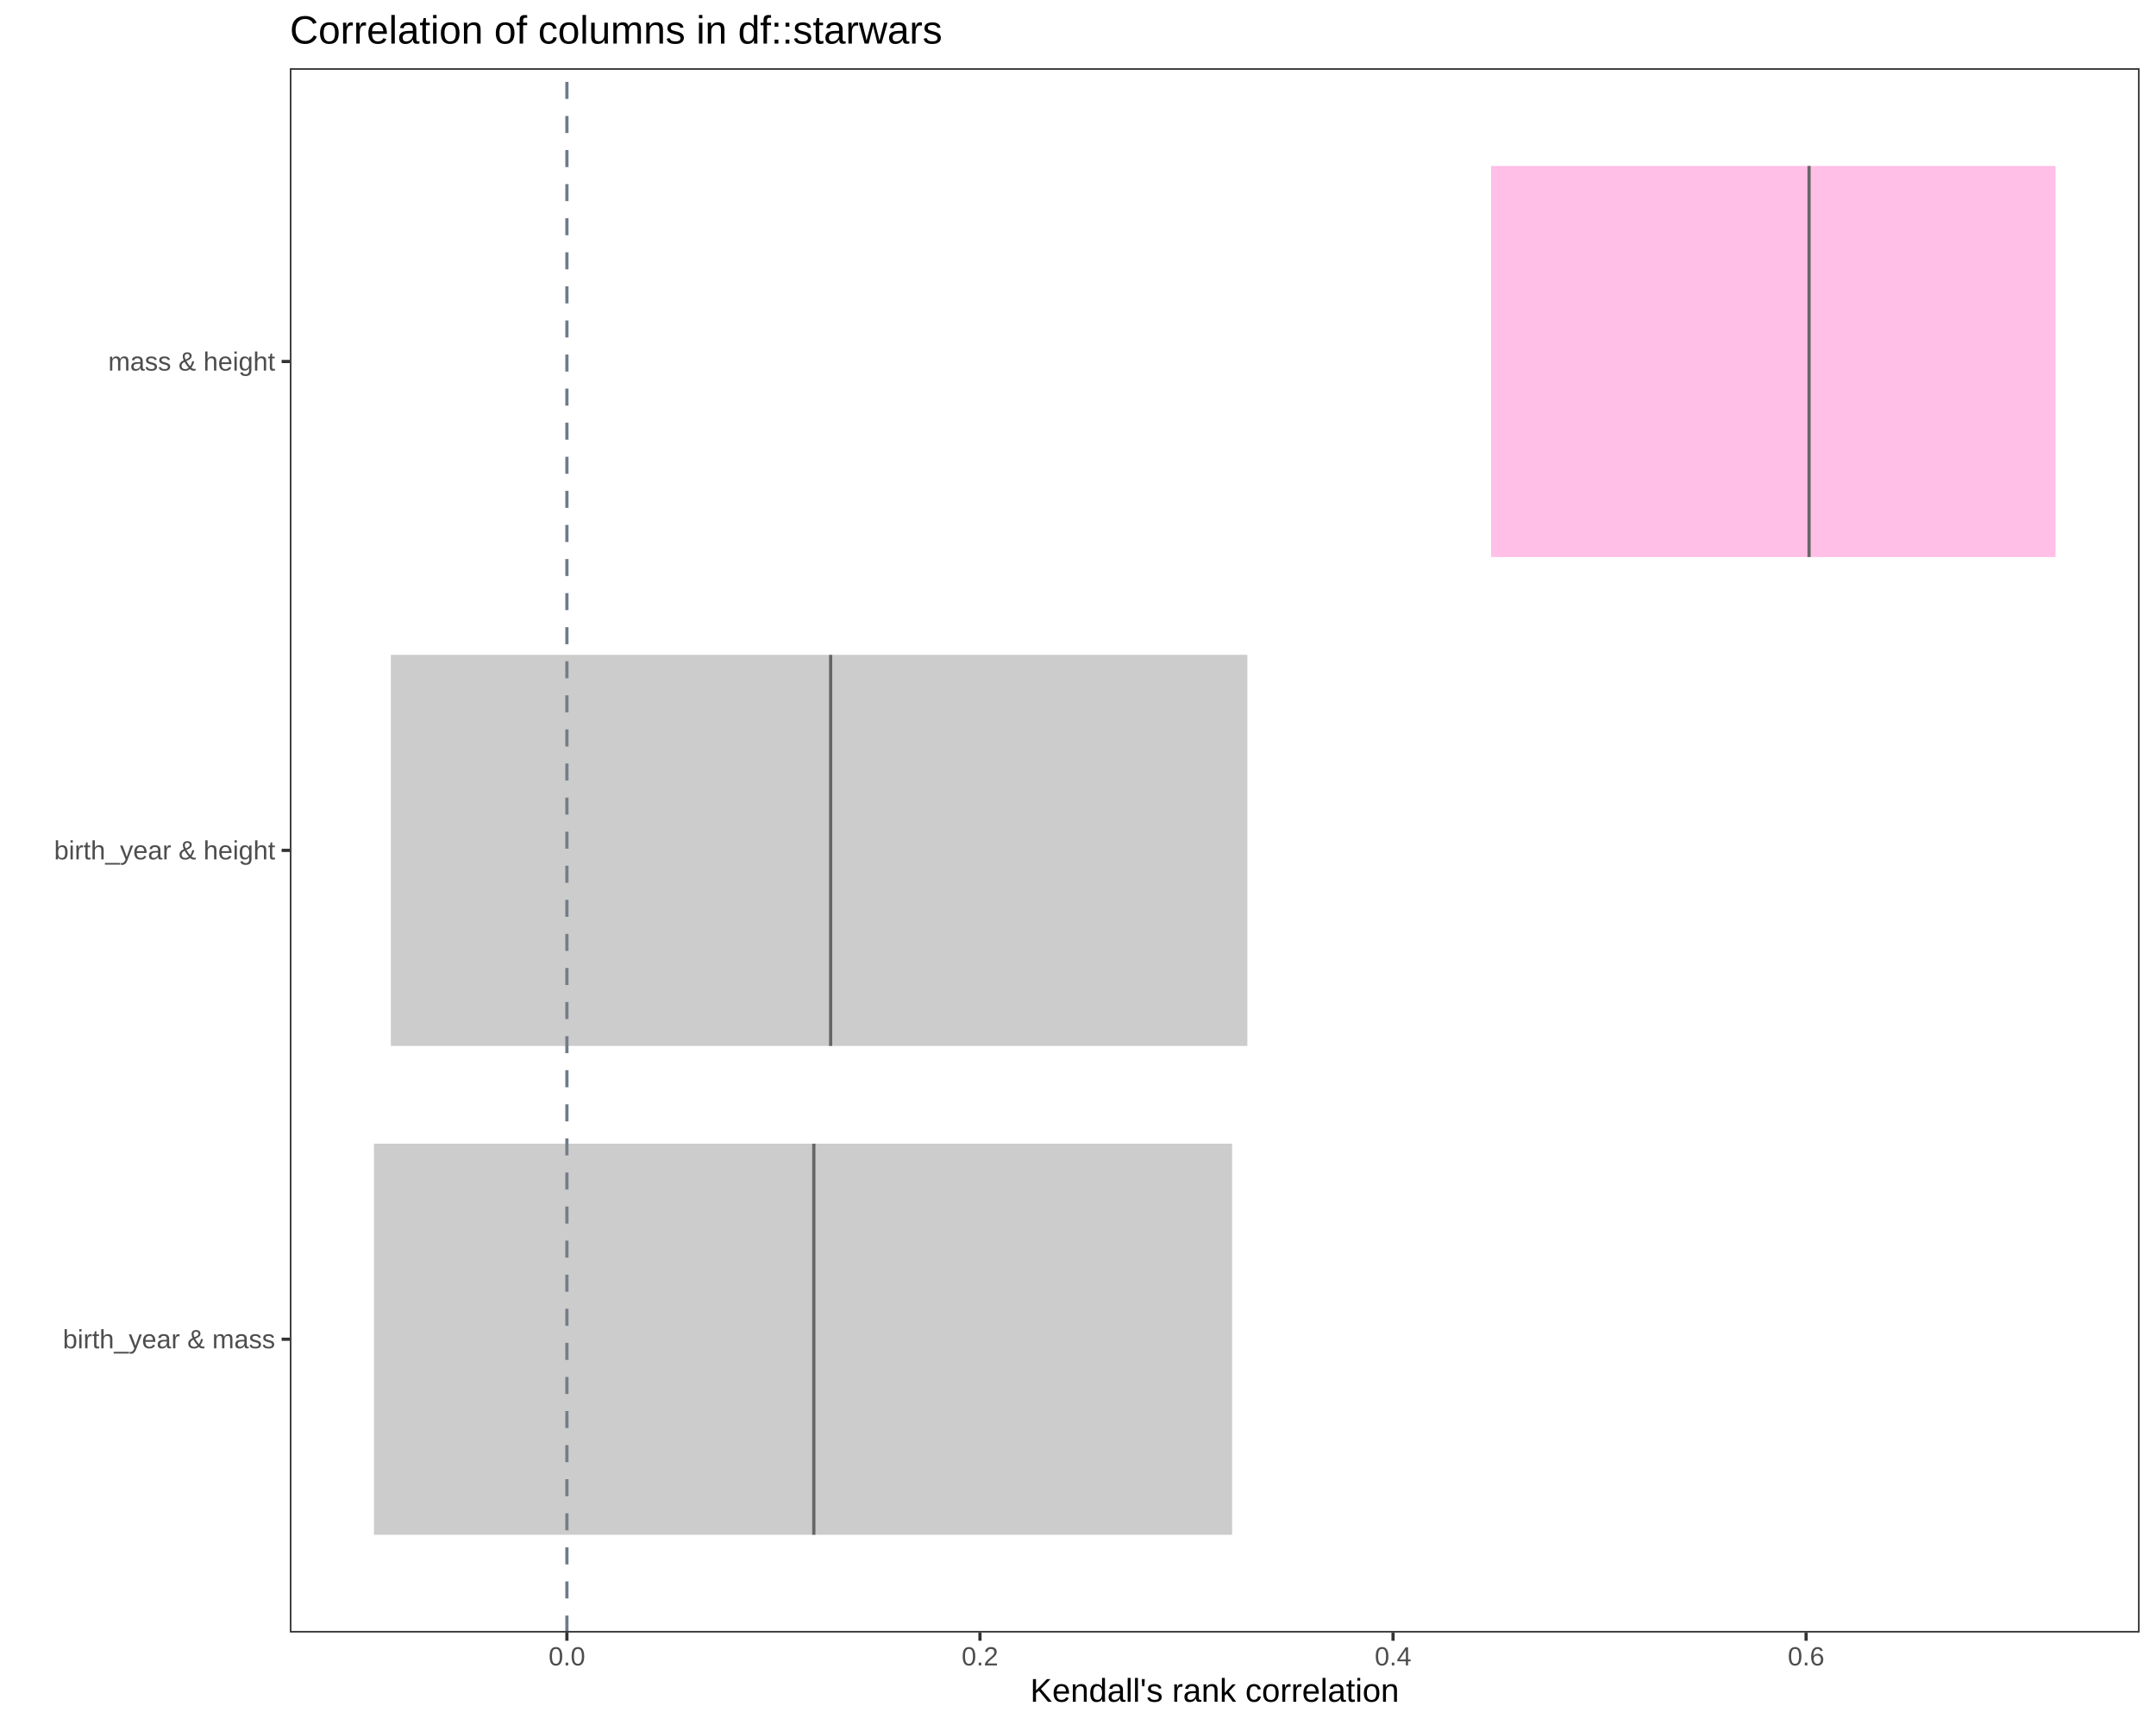
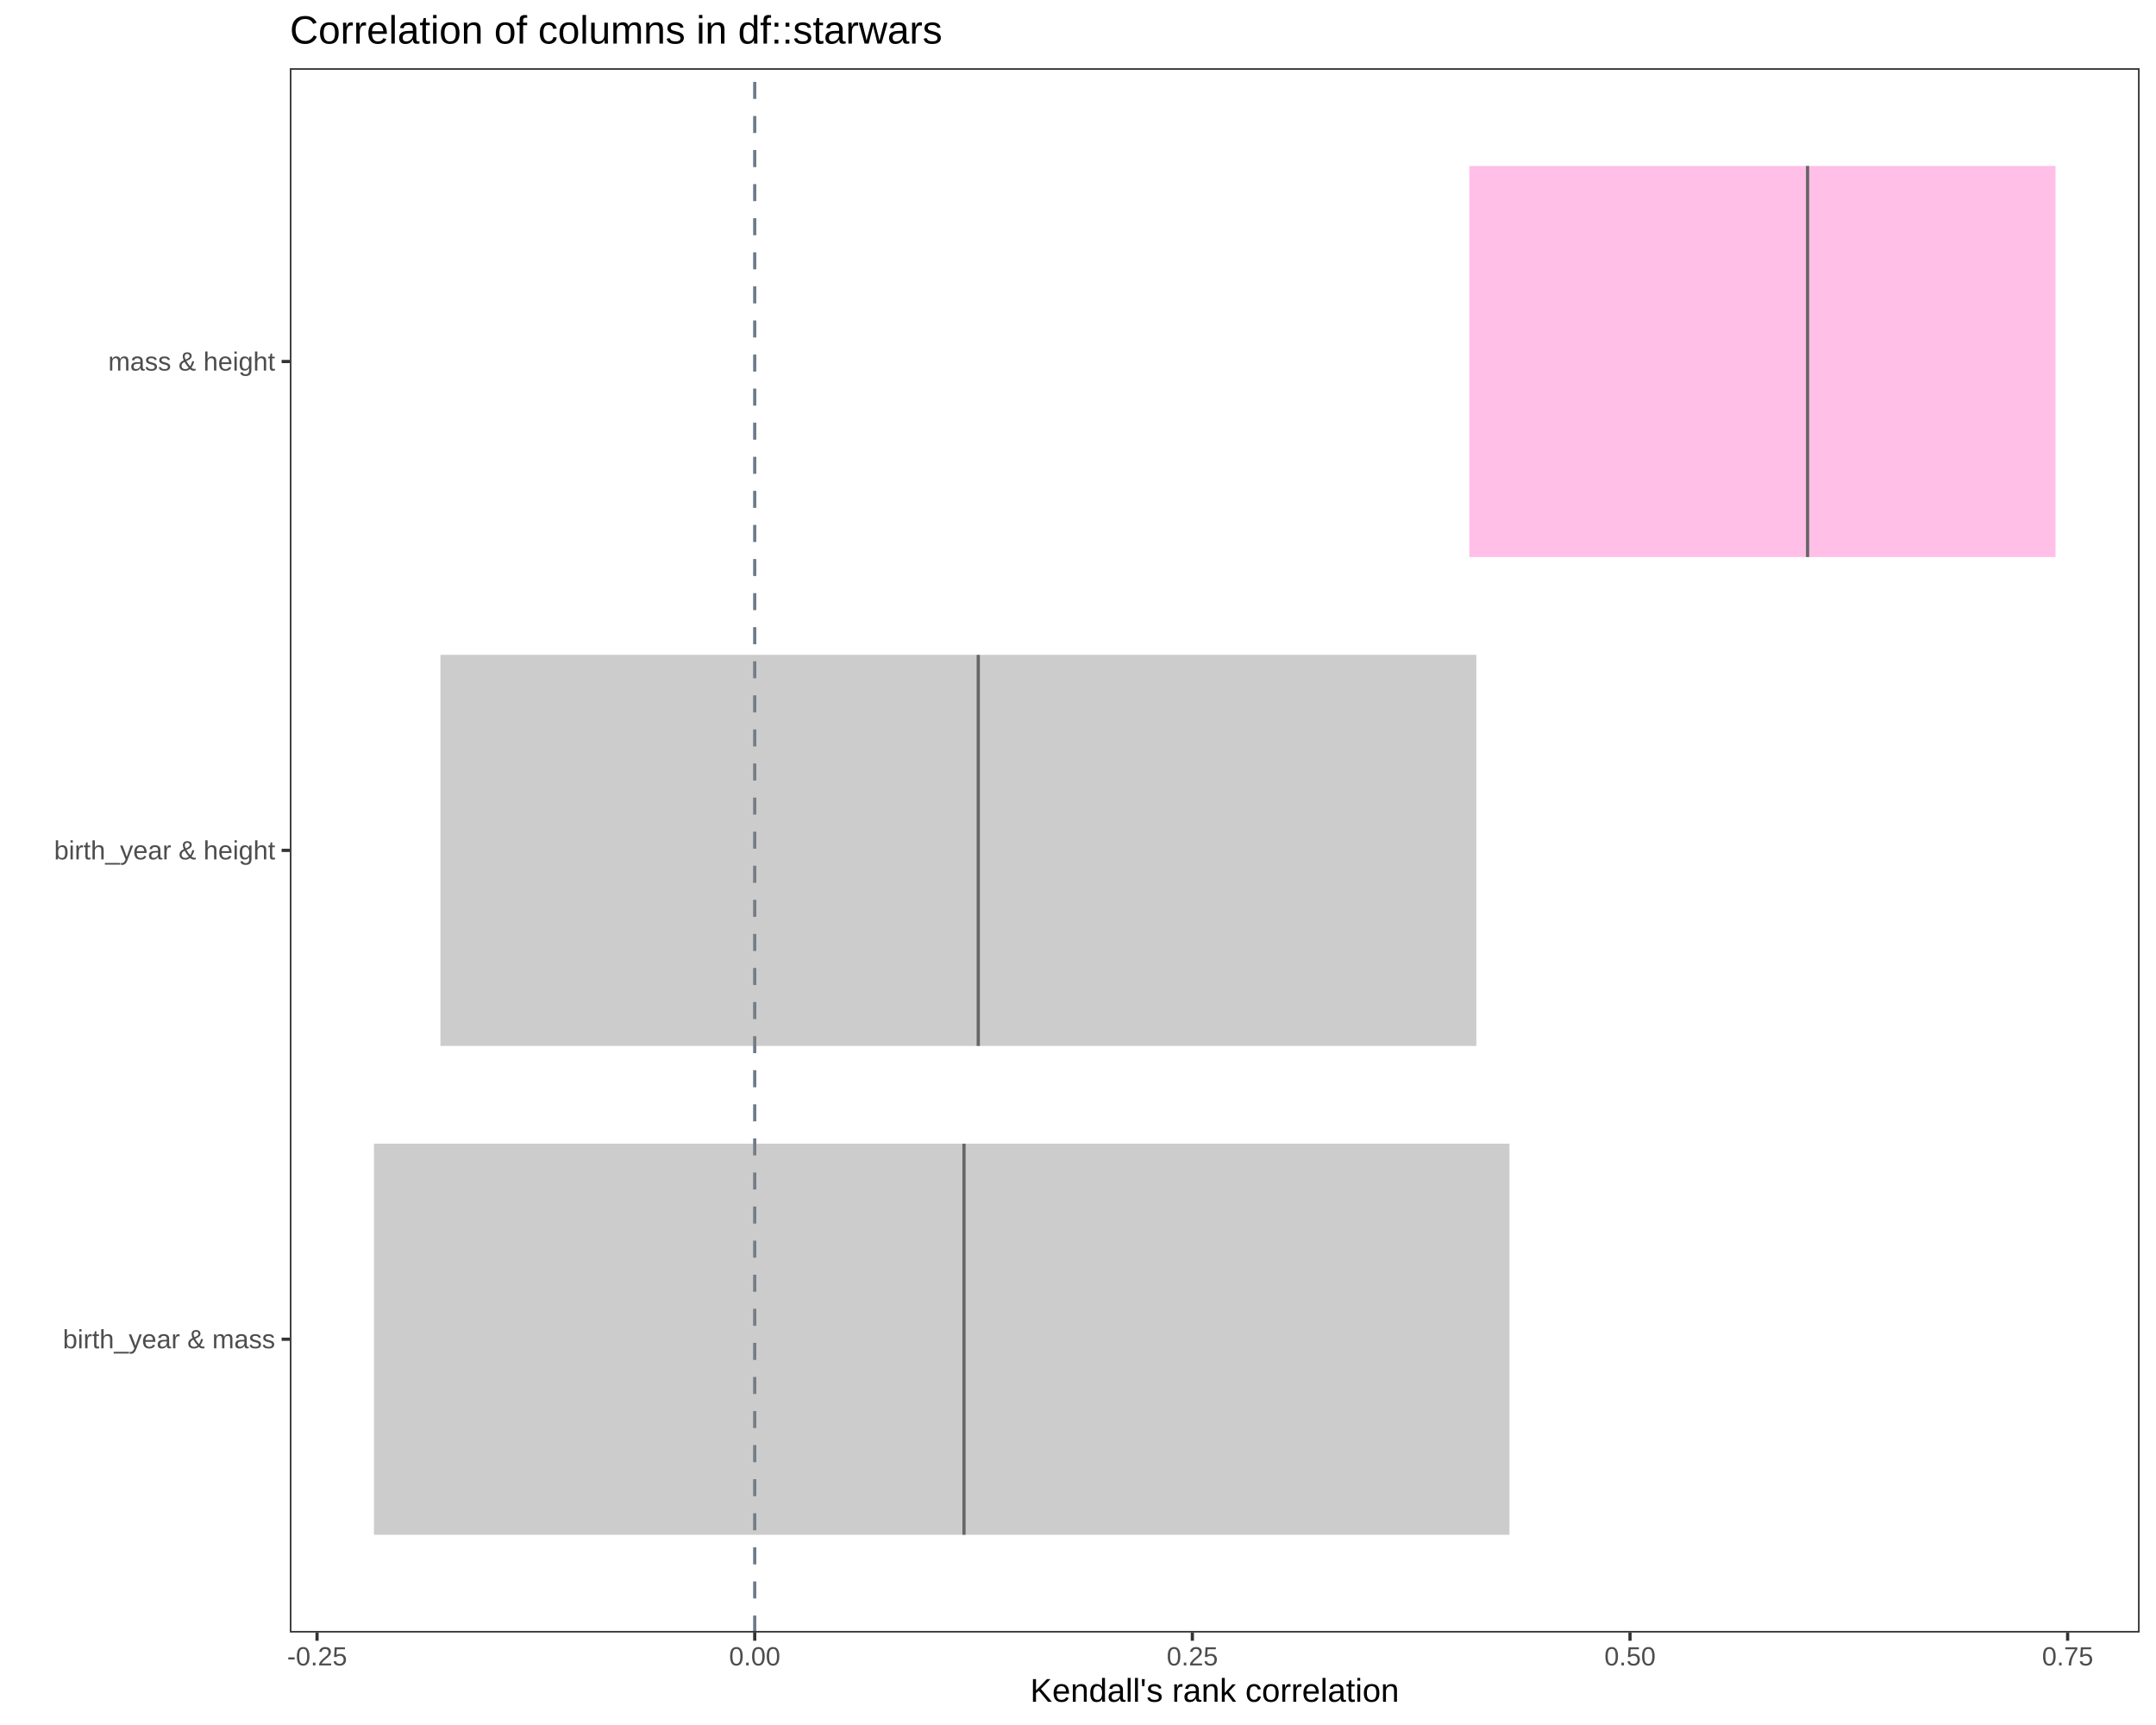
<svg xmlns="http://www.w3.org/2000/svg" viewBox="0 0 720.00 576.00">
  <defs>
    <style type="text/css">
    line, polyline, polygon, path, rect, circle {
      fill: none;
      stroke: #000000;
      stroke-linecap: round;
      stroke-linejoin: round;
      stroke-miterlimit: 10.00;
    }
  </style>
  </defs>
  <rect width="100%" height="100%" style="stroke: none; fill: #FFFFFF;" />
  <rect x="0.00" y="0.00" width="720.00" height="576.00" style="stroke-width: 1.07; stroke: #FFFFFF; fill: #FFFFFF;" />
  <defs>
    <clipPath id="cpOTYuNzl8NzE0LjUyfDU0NS4xM3wyMi43Nw==">
      <rect x="96.79" y="22.77" width="617.73" height="522.36" />
    </clipPath>
  </defs>
  <rect x="96.79" y="22.77" width="617.73" height="522.36" style="stroke-width: 1.07; stroke: none; fill: #FFFFFF;" clip-path="url(#cpOTYuNzl8NzE0LjUyfDU0NS4xM3wyMi43Nw==)" />
-   <line x1="189.32" y1="545.13" x2="189.32" y2="22.77" style="stroke-width: 1.07; stroke: #6E7B8B; stroke-dasharray: 5.69,5.69; stroke-linecap: butt;" clip-path="url(#cpOTYuNzl8NzE0LjUyfDU0NS4xM3wyMi43Nw==)" />
-   <rect x="497.95" y="55.42" width="188.49" height="130.59" style="stroke-width: 1.07; stroke: none; stroke-linecap: square; stroke-linejoin: miter; fill: #FF61C3; fill-opacity: 0.40;" clip-path="url(#cpOTYuNzl8NzE0LjUyfDU0NS4xM3wyMi43Nw==)" />
-   <rect x="130.52" y="218.66" width="286.04" height="130.59" style="stroke-width: 1.07; stroke: none; stroke-linecap: square; stroke-linejoin: miter; fill: #7F7F7F; fill-opacity: 0.40;" clip-path="url(#cpOTYuNzl8NzE0LjUyfDU0NS4xM3wyMi43Nw==)" />
-   <rect x="124.87" y="381.89" width="286.60" height="130.59" style="stroke-width: 1.07; stroke: none; stroke-linecap: square; stroke-linejoin: miter; fill: #7F7F7F; fill-opacity: 0.40;" clip-path="url(#cpOTYuNzl8NzE0LjUyfDU0NS4xM3wyMi43Nw==)" />
-   <line x1="604.14" y1="186.01" x2="604.14" y2="55.42" style="stroke-width: 1.07; stroke: #666666; stroke-linecap: butt;" clip-path="url(#cpOTYuNzl8NzE0LjUyfDU0NS4xM3wyMi43Nw==)" />
-   <line x1="277.39" y1="349.25" x2="277.39" y2="218.66" style="stroke-width: 1.07; stroke: #666666; stroke-linecap: butt;" clip-path="url(#cpOTYuNzl8NzE0LjUyfDU0NS4xM3wyMi43Nw==)" />
-   <line x1="271.78" y1="512.48" x2="271.78" y2="381.89" style="stroke-width: 1.07; stroke: #666666; stroke-linecap: butt;" clip-path="url(#cpOTYuNzl8NzE0LjUyfDU0NS4xM3wyMi43Nw==)" />
+   <line x1="252.04" y1="545.13" x2="252.04" y2="22.77" style="stroke-width: 1.07; stroke: #6E7B8B; stroke-dasharray: 5.69,5.69; stroke-linecap: butt;" clip-path="url(#cpOTYuNzl8NzE0LjUyfDU0NS4xM3wyMi43Nw==)" />
+   <rect x="490.69" y="55.42" width="195.75" height="130.59" style="stroke-width: 1.07; stroke: none; stroke-linecap: square; stroke-linejoin: miter; fill: #FF61C3; fill-opacity: 0.40;" clip-path="url(#cpOTYuNzl8NzE0LjUyfDU0NS4xM3wyMi43Nw==)" />
+   <rect x="147.08" y="218.66" width="345.95" height="130.59" style="stroke-width: 1.07; stroke: none; stroke-linecap: square; stroke-linejoin: miter; fill: #7F7F7F; fill-opacity: 0.40;" clip-path="url(#cpOTYuNzl8NzE0LjUyfDU0NS4xM3wyMi43Nw==)" />
+   <rect x="124.87" y="381.89" width="379.22" height="130.59" style="stroke-width: 1.07; stroke: none; stroke-linecap: square; stroke-linejoin: miter; fill: #7F7F7F; fill-opacity: 0.40;" clip-path="url(#cpOTYuNzl8NzE0LjUyfDU0NS4xM3wyMi43Nw==)" />
+   <line x1="603.64" y1="186.01" x2="603.64" y2="55.42" style="stroke-width: 1.07; stroke: #666666; stroke-linecap: butt;" clip-path="url(#cpOTYuNzl8NzE0LjUyfDU0NS4xM3wyMi43Nw==)" />
+   <line x1="326.69" y1="349.25" x2="326.69" y2="218.66" style="stroke-width: 1.07; stroke: #666666; stroke-linecap: butt;" clip-path="url(#cpOTYuNzl8NzE0LjUyfDU0NS4xM3wyMi43Nw==)" />
+   <line x1="321.93" y1="512.48" x2="321.93" y2="381.89" style="stroke-width: 1.07; stroke: #666666; stroke-linecap: butt;" clip-path="url(#cpOTYuNzl8NzE0LjUyfDU0NS4xM3wyMi43Nw==)" />
  <rect x="96.79" y="22.77" width="617.73" height="522.36" style="stroke-width: 1.07; stroke: #333333;" clip-path="url(#cpOTYuNzl8NzE0LjUyfDU0NS4xM3wyMi43Nw==)" />
  <defs>
    <clipPath id="cpMC4wMHw3MjAuMDB8NTc2LjAwfDAuMDA=">
      <rect x="0.00" y="0.00" width="720.00" height="576.00" />
    </clipPath>
  </defs>
  <g clip-path="url(#cpMC4wMHw3MjAuMDB8NTc2LjAwfDAuMDA=)">
    <text x="20.98" y="450.21" style="font-size: 8.80px; fill: #4D4D4D; font-family: Liberation Sans;" textLength="70.88px" lengthAdjust="spacingAndGlyphs">birth_year &amp; mass</text>
  </g>
  <g clip-path="url(#cpMC4wMHw3MjAuMDB8NTc2LjAwfDAuMDA=)">
    <text x="18.06" y="286.97" style="font-size: 8.80px; fill: #4D4D4D; font-family: Liberation Sans;" textLength="73.80px" lengthAdjust="spacingAndGlyphs">birth_year &amp; height</text>
  </g>
  <g clip-path="url(#cpMC4wMHw3MjAuMDB8NTc2LjAwfDAuMDA=)">
    <text x="36.13" y="123.74" style="font-size: 8.80px; fill: #4D4D4D; font-family: Liberation Sans;" textLength="55.73px" lengthAdjust="spacingAndGlyphs">mass &amp; height</text>
  </g>
  <polyline points="94.05,447.19 96.79,447.19 " style="stroke-width: 1.07; stroke: #333333; stroke-linecap: butt;" clip-path="url(#cpMC4wMHw3MjAuMDB8NTc2LjAwfDAuMDA=)" />
  <polyline points="94.05,283.95 96.79,283.95 " style="stroke-width: 1.07; stroke: #333333; stroke-linecap: butt;" clip-path="url(#cpMC4wMHw3MjAuMDB8NTc2LjAwfDAuMDA=)" />
  <polyline points="94.05,120.71 96.79,120.71 " style="stroke-width: 1.07; stroke: #333333; stroke-linecap: butt;" clip-path="url(#cpMC4wMHw3MjAuMDB8NTc2LjAwfDAuMDA=)" />
-   <polyline points="189.32,547.87 189.32,545.13 " style="stroke-width: 1.07; stroke: #333333; stroke-linecap: butt;" clip-path="url(#cpMC4wMHw3MjAuMDB8NTc2LjAwfDAuMDA=)" />
-   <polyline points="327.26,547.87 327.26,545.13 " style="stroke-width: 1.07; stroke: #333333; stroke-linecap: butt;" clip-path="url(#cpMC4wMHw3MjAuMDB8NTc2LjAwfDAuMDA=)" />
-   <polyline points="465.21,547.87 465.21,545.13 " style="stroke-width: 1.07; stroke: #333333; stroke-linecap: butt;" clip-path="url(#cpMC4wMHw3MjAuMDB8NTc2LjAwfDAuMDA=)" />
-   <polyline points="603.15,547.87 603.15,545.13 " style="stroke-width: 1.07; stroke: #333333; stroke-linecap: butt;" clip-path="url(#cpMC4wMHw3MjAuMDB8NTc2LjAwfDAuMDA=)" />
+   <polyline points="105.88,547.87 105.88,545.13 " style="stroke-width: 1.07; stroke: #333333; stroke-linecap: butt;" clip-path="url(#cpMC4wMHw3MjAuMDB8NTc2LjAwfDAuMDA=)" />
+   <polyline points="252.04,547.87 252.04,545.13 " style="stroke-width: 1.07; stroke: #333333; stroke-linecap: butt;" clip-path="url(#cpMC4wMHw3MjAuMDB8NTc2LjAwfDAuMDA=)" />
+   <polyline points="398.19,547.87 398.19,545.13 " style="stroke-width: 1.07; stroke: #333333; stroke-linecap: butt;" clip-path="url(#cpMC4wMHw3MjAuMDB8NTc2LjAwfDAuMDA=)" />
+   <polyline points="544.34,547.87 544.34,545.13 " style="stroke-width: 1.07; stroke: #333333; stroke-linecap: butt;" clip-path="url(#cpMC4wMHw3MjAuMDB8NTc2LjAwfDAuMDA=)" />
+   <polyline points="690.49,547.87 690.49,545.13 " style="stroke-width: 1.07; stroke: #333333; stroke-linecap: butt;" clip-path="url(#cpMC4wMHw3MjAuMDB8NTc2LjAwfDAuMDA=)" />
  <g clip-path="url(#cpMC4wMHw3MjAuMDB8NTc2LjAwfDAuMDA=)">
-     <text x="183.21" y="556.11" style="font-size: 8.80px; fill: #4D4D4D; font-family: Liberation Sans;" textLength="12.22px" lengthAdjust="spacingAndGlyphs">0.0</text>
+     <text x="95.87" y="556.11" style="font-size: 8.80px; fill: #4D4D4D; font-family: Liberation Sans;" textLength="20.03px" lengthAdjust="spacingAndGlyphs">-0.25</text>
  </g>
  <g clip-path="url(#cpMC4wMHw3MjAuMDB8NTc2LjAwfDAuMDA=)">
-     <text x="321.15" y="556.11" style="font-size: 8.80px; fill: #4D4D4D; font-family: Liberation Sans;" textLength="12.22px" lengthAdjust="spacingAndGlyphs">0.2</text>
+     <text x="243.48" y="556.11" style="font-size: 8.80px; fill: #4D4D4D; font-family: Liberation Sans;" textLength="17.11px" lengthAdjust="spacingAndGlyphs">0.00</text>
  </g>
  <g clip-path="url(#cpMC4wMHw3MjAuMDB8NTc2LjAwfDAuMDA=)">
-     <text x="459.10" y="556.11" style="font-size: 8.80px; fill: #4D4D4D; font-family: Liberation Sans;" textLength="12.22px" lengthAdjust="spacingAndGlyphs">0.4</text>
+     <text x="389.63" y="556.11" style="font-size: 8.80px; fill: #4D4D4D; font-family: Liberation Sans;" textLength="17.11px" lengthAdjust="spacingAndGlyphs">0.25</text>
  </g>
  <g clip-path="url(#cpMC4wMHw3MjAuMDB8NTc2LjAwfDAuMDA=)">
-     <text x="597.04" y="556.11" style="font-size: 8.80px; fill: #4D4D4D; font-family: Liberation Sans;" textLength="12.22px" lengthAdjust="spacingAndGlyphs">0.6</text>
+     <text x="535.79" y="556.11" style="font-size: 8.80px; fill: #4D4D4D; font-family: Liberation Sans;" textLength="17.11px" lengthAdjust="spacingAndGlyphs">0.50</text>
+   </g>
+   <g clip-path="url(#cpMC4wMHw3MjAuMDB8NTc2LjAwfDAuMDA=)">
+     <text x="681.94" y="556.11" style="font-size: 8.80px; fill: #4D4D4D; font-family: Liberation Sans;" textLength="17.11px" lengthAdjust="spacingAndGlyphs">0.75</text>
  </g>
  <g clip-path="url(#cpMC4wMHw3MjAuMDB8NTc2LjAwfDAuMDA=)">
    <text x="344.05" y="568.24" style="font-size: 11.00px; font-family: Liberation Sans;" textLength="123.22px" lengthAdjust="spacingAndGlyphs">Kendall's rank correlation</text>
  </g>
  <g clip-path="url(#cpMC4wMHw3MjAuMDB8NTc2LjAwfDAuMDA=)">
    <text x="96.79" y="14.56" style="font-size: 13.20px; font-family: Liberation Sans;" textLength="217.56px" lengthAdjust="spacingAndGlyphs">Correlation of columns in df::starwars</text>
  </g>
</svg>
